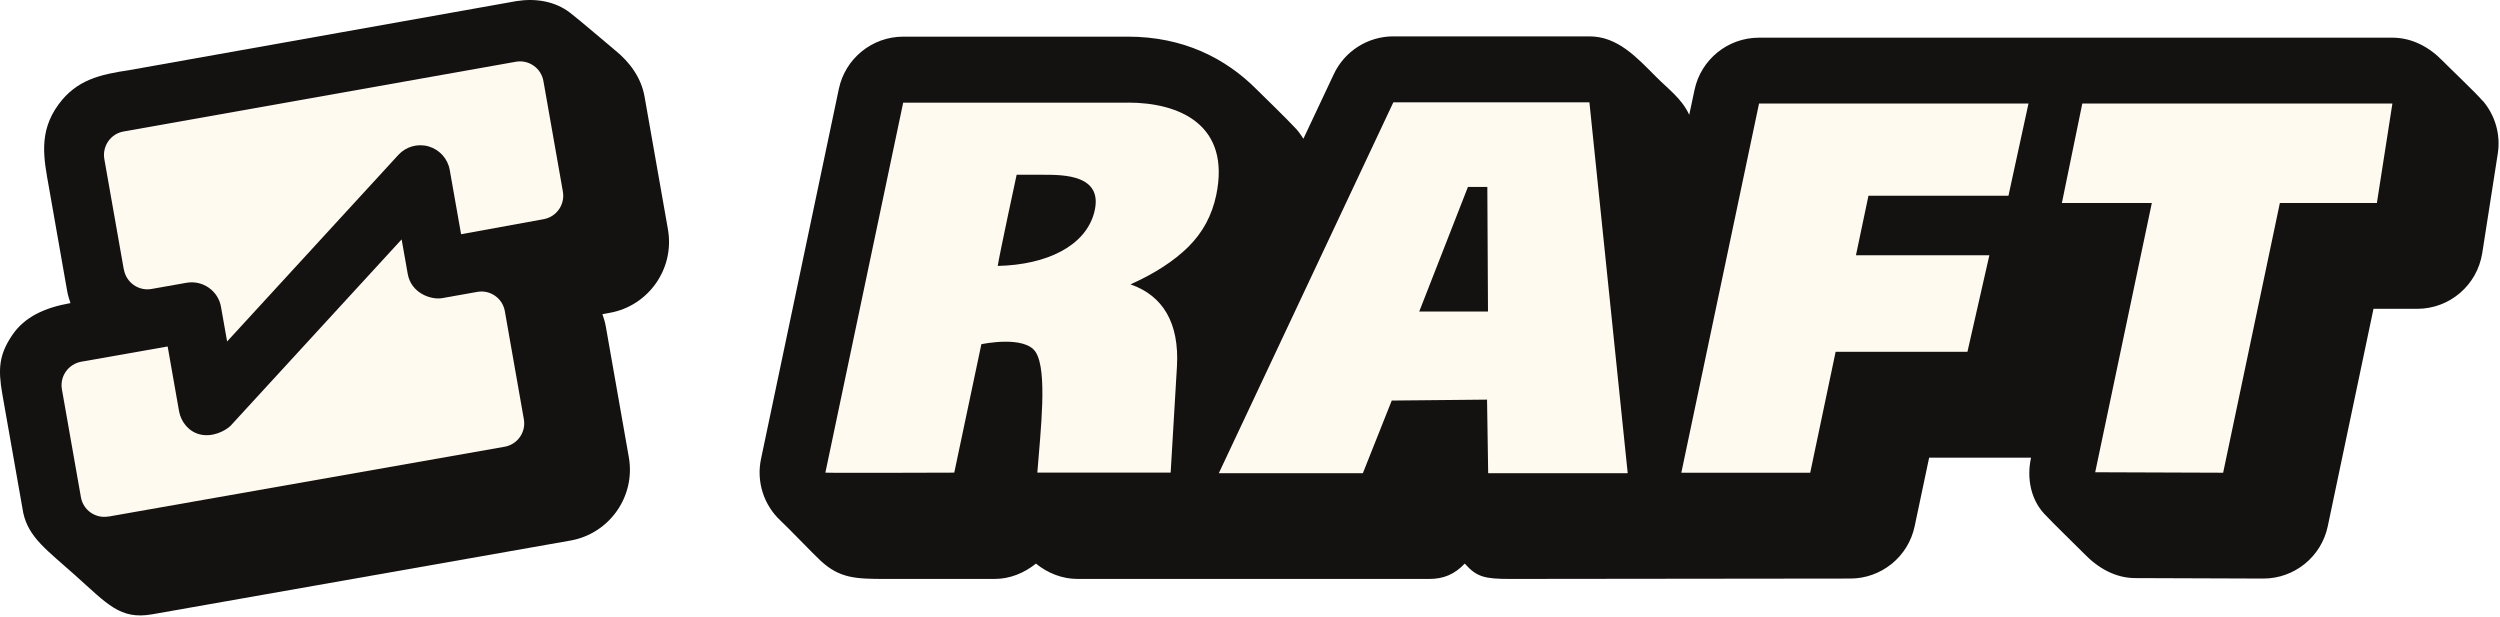
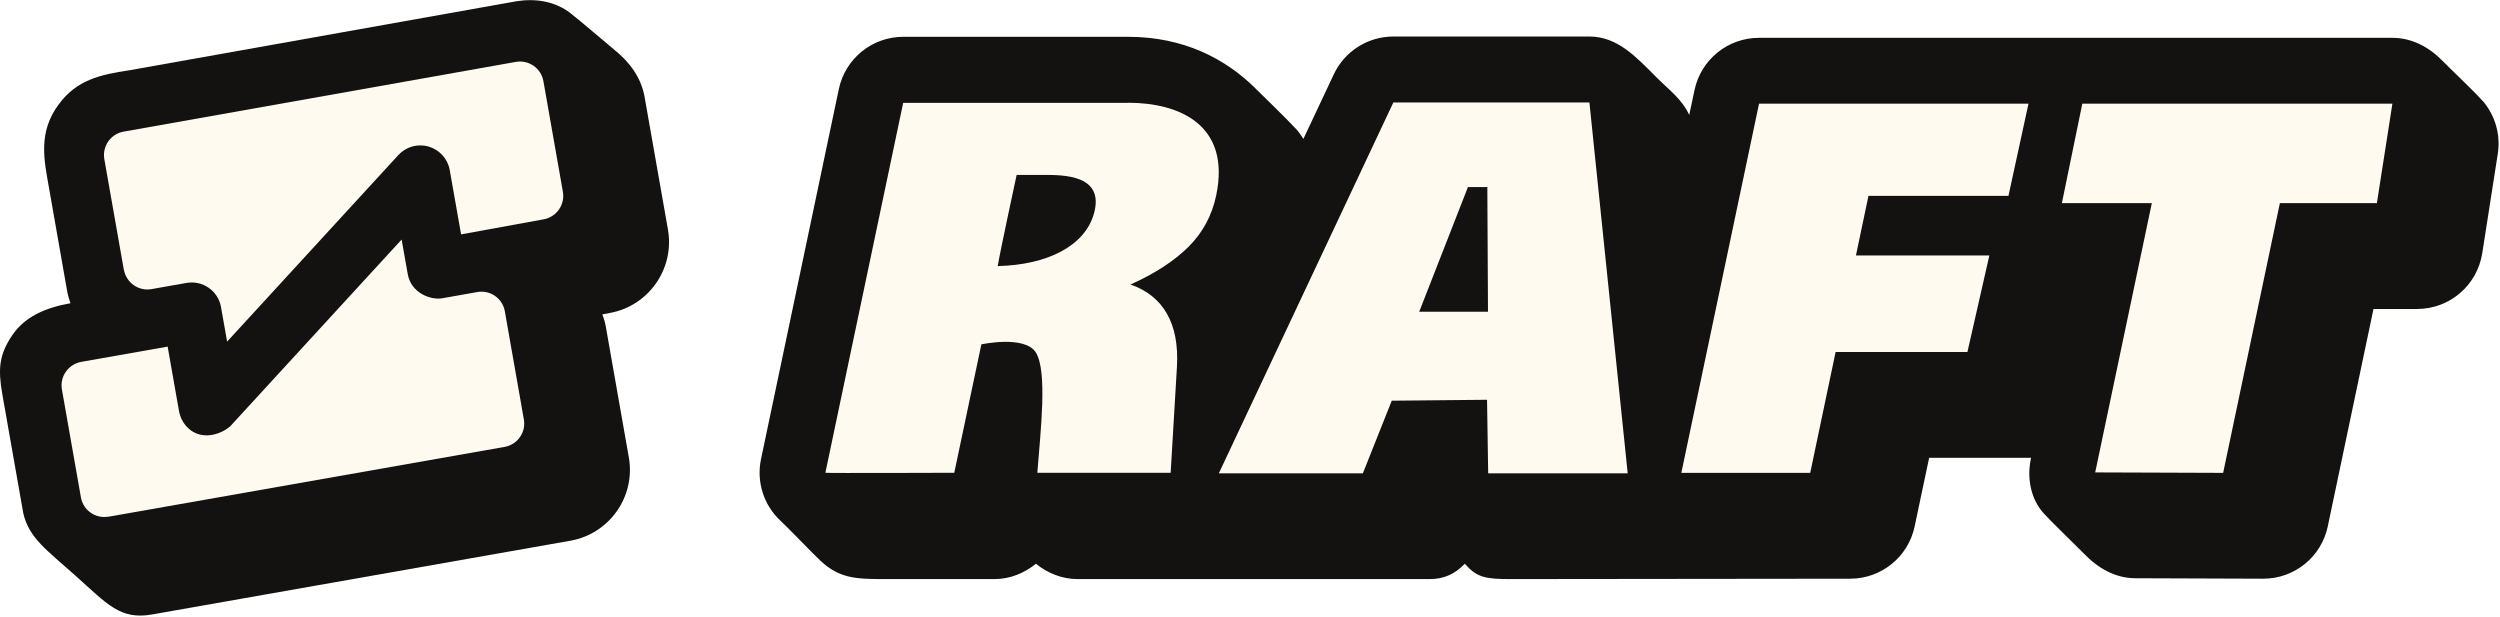
- <svg xmlns="http://www.w3.org/2000/svg" width="422" height="104" viewBox="0 0 422 104" fill="none">
+ <svg xmlns="http://www.w3.org/2000/svg" width="1164" height="287" viewBox="0 0 422 104" fill="none">
  <path d="M112.754 38.743L108.8 16.303C108.228 13.095 106.323 10.506 103.797 8.458C102.543 7.441 98.08 3.582 96.27 2.185C93.713 0.184 90.362 -0.324 87.186 0.184L21.82 11.84C16.881 12.571 12.942 13.476 9.909 17.589C6.399 22.338 7.432 26.927 8.258 31.612L11.338 49.129C11.466 49.843 11.672 50.511 11.894 51.162C7.575 51.924 4.16 53.48 2.08 56.545C-0.175 59.864 -0.35 62.294 0.396 66.55L3.922 86.56C4.827 90.769 8.035 92.929 12.704 97.121C18.12 101.949 20.264 104.649 25.679 103.696L96.302 91.245C102.892 90.07 107.307 83.781 106.148 77.191L102.273 55.179C102.146 54.433 101.939 53.718 101.685 53.036L102.972 52.797C109.515 51.606 113.898 45.302 112.754 38.759V38.743Z" fill="#141111" />
  <path d="M18.326 87.196L85.169 75.412C87.361 75.031 88.822 72.934 88.425 70.759L85.217 52.527C84.836 50.336 82.739 48.875 80.564 49.272C78.372 49.653 75.91 50.098 74.672 50.32C72.718 50.669 69.399 49.462 68.828 46.254L67.795 40.41L38.876 71.918C37.971 72.744 35.906 73.84 33.762 73.332C31.904 72.887 30.554 71.267 30.221 69.393L28.299 58.483L13.721 61.056C11.529 61.453 10.068 63.533 10.449 65.709L13.657 83.924C14.038 86.116 16.134 87.577 18.31 87.18L18.326 87.196Z" fill="#FFFAEF" />
  <path d="M20.915 45.508C21.312 47.7 23.392 49.161 25.568 48.779L31.491 47.731C34.223 47.255 36.827 49.081 37.304 51.797L38.336 57.641L67.255 26.133C68.542 24.736 70.527 24.18 72.369 24.72C74.195 25.26 75.577 26.784 75.91 28.658L77.832 39.537L91.776 36.996C93.951 36.599 95.397 34.518 95.015 32.343L91.728 13.682C91.347 11.491 89.251 10.03 87.059 10.427L20.867 22.195C18.675 22.576 17.23 24.672 17.611 26.848L20.899 45.492L20.915 45.508Z" fill="#FFFAEF" />
  <path d="M190.396 17.319C199.115 17.319 207.786 21.067 205.293 32.962C204.578 36.361 203.022 39.251 200.592 41.665C198.162 44.063 194.907 46.175 190.825 48.001C196.32 49.907 199.083 54.529 198.67 61.85C198.226 69.584 197.606 79.779 197.606 79.779H175.103C175.643 72.744 176.85 62.612 174.833 59.452C172.975 56.529 165.654 58.102 165.654 58.102L161.08 79.779C161.08 79.779 139.419 79.859 139.323 79.779L152.457 17.335H190.396V17.319ZM176.119 29.5H171.609C171.609 29.5 168.687 43.031 168.417 44.889C176.755 44.698 183.202 41.506 184.695 35.9C186.394 29.5 179.566 29.5 176.119 29.5Z" fill="#141111" />
  <path d="M274.756 79.874H251.205L251.014 67.456L234.927 67.614L230.051 79.874H205.737L235.197 17.272H268.293L274.756 79.874ZM251.173 52.607L251.062 31.549H247.79L239.564 52.591H251.173V52.607Z" fill="#141111" />
  <path d="M339.011 33.041H315.396L313.283 43.094H335.803L332.102 59.388H309.853L305.565 79.795H283.808L296.926 17.478H342.409L339.027 33.041H339.011Z" fill="#141111" />
  <path d="M401.232 34.264H384.843L375.267 79.795L353.669 79.716L363.229 34.264H348.047L351.493 17.478H403.837L401.217 34.264H401.232Z" fill="#141111" />
  <path d="M419.051 17.002C417.764 15.509 413.54 11.523 412.301 10.252C410.03 7.918 407.108 6.361 403.853 6.361H296.91C291.654 6.361 287.112 10.046 286.032 15.191L285.142 19.384C283.888 16.652 281.68 15.112 279.568 12.984C276.313 9.728 273.089 6.139 268.293 6.139H235.197C230.893 6.139 226.97 8.632 225.144 12.523L220.014 23.418C219.633 22.846 219.268 22.29 218.855 21.829C217.14 19.971 213.186 16.16 212.106 15.08C206.897 9.839 199.734 6.187 190.412 6.187H152.473C147.216 6.187 142.674 9.871 141.594 15.017L128.461 77.461C127.651 81.272 128.905 85.242 131.764 87.894C133.066 89.101 137.195 93.421 138.513 94.644C141.737 97.645 144.485 97.725 149.503 97.725H167.893C170.513 97.725 172.943 96.692 174.865 95.136C176.834 96.74 179.312 97.725 181.868 97.725H241.279C243.645 97.725 245.519 96.962 247.25 95.136C249.283 97.407 250.585 97.725 254.969 97.725L312.315 97.661C317.571 97.661 322.113 93.977 323.193 88.831L325.639 77.254H342.838L342.806 77.429C342.123 80.7 342.774 84.242 345.045 86.703C346.506 88.291 350.731 92.357 351.795 93.453C354.113 95.867 357.051 97.566 360.402 97.582L382 97.661H382.048C387.305 97.661 391.847 93.977 392.927 88.831L400.645 52.13H408.014C413.492 52.13 418.146 48.144 419.003 42.729L421.624 25.943C422.132 22.735 421.195 19.463 419.083 17.002H419.051Z" fill="#141111" />
  <path d="M190.396 17.319C199.115 17.319 207.786 21.067 205.293 32.962C204.578 36.361 203.022 39.251 200.592 41.665C198.162 44.063 194.907 46.175 190.825 48.001C196.32 49.907 199.083 54.529 198.67 61.85C198.226 69.584 197.606 79.779 197.606 79.779H175.103C175.643 72.744 176.85 62.612 174.833 59.452C172.975 56.529 165.654 58.102 165.654 58.102L161.08 79.779C161.08 79.779 139.419 79.859 139.323 79.779L152.457 17.335H190.396V17.319ZM176.119 29.5H171.609C171.609 29.5 168.687 43.031 168.417 44.889C176.755 44.698 183.202 41.506 184.695 35.9C186.394 29.5 179.566 29.5 176.119 29.5Z" fill="#FFFAEF" />
  <path d="M274.756 79.874H251.205L251.014 67.456L234.927 67.614L230.051 79.874H205.737L235.197 17.272H268.293L274.756 79.874ZM251.173 52.607L251.062 31.549H247.79L239.564 52.591H251.173V52.607Z" fill="#FFFAEF" />
  <path d="M339.011 33.041H315.396L313.283 43.094H335.803L332.102 59.388H309.853L305.565 79.795H283.808L296.926 17.478H342.409L339.027 33.041H339.011Z" fill="#FFFAEF" />
  <path d="M401.232 34.264H384.843L375.267 79.795L353.669 79.716L363.229 34.264H348.047L351.493 17.478H403.837L401.217 34.264H401.232Z" fill="#FFFAEF" />
</svg>
